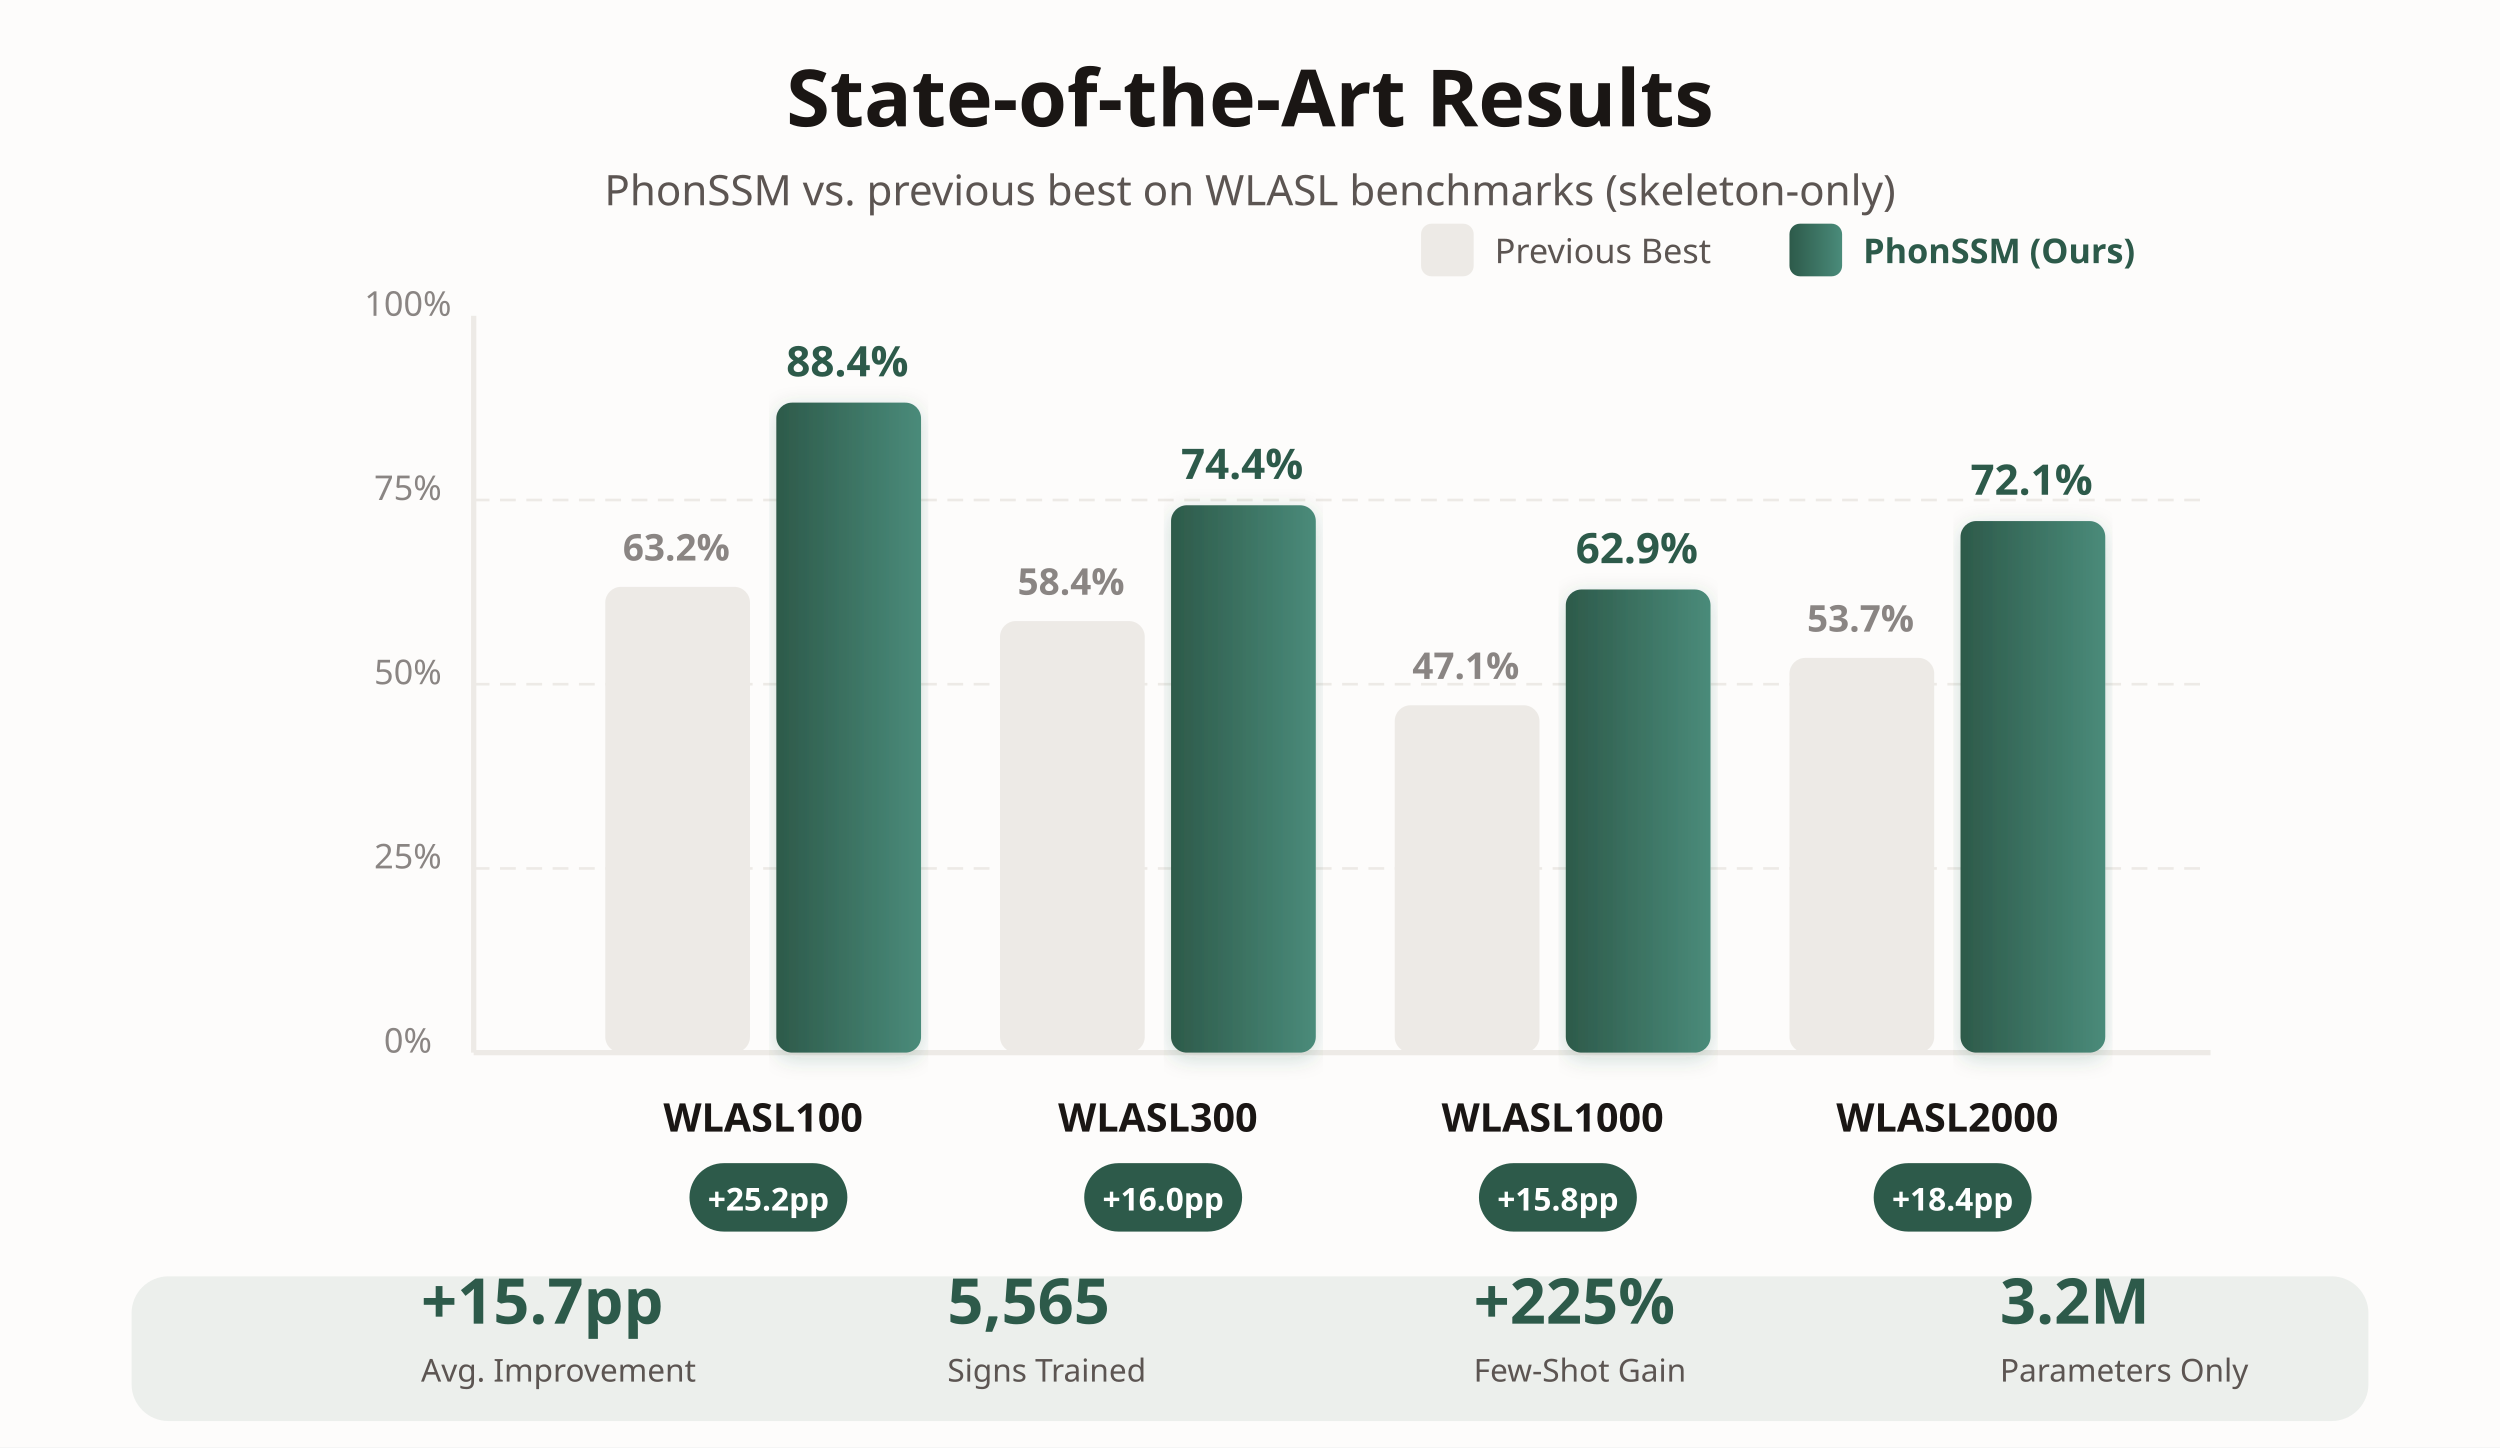
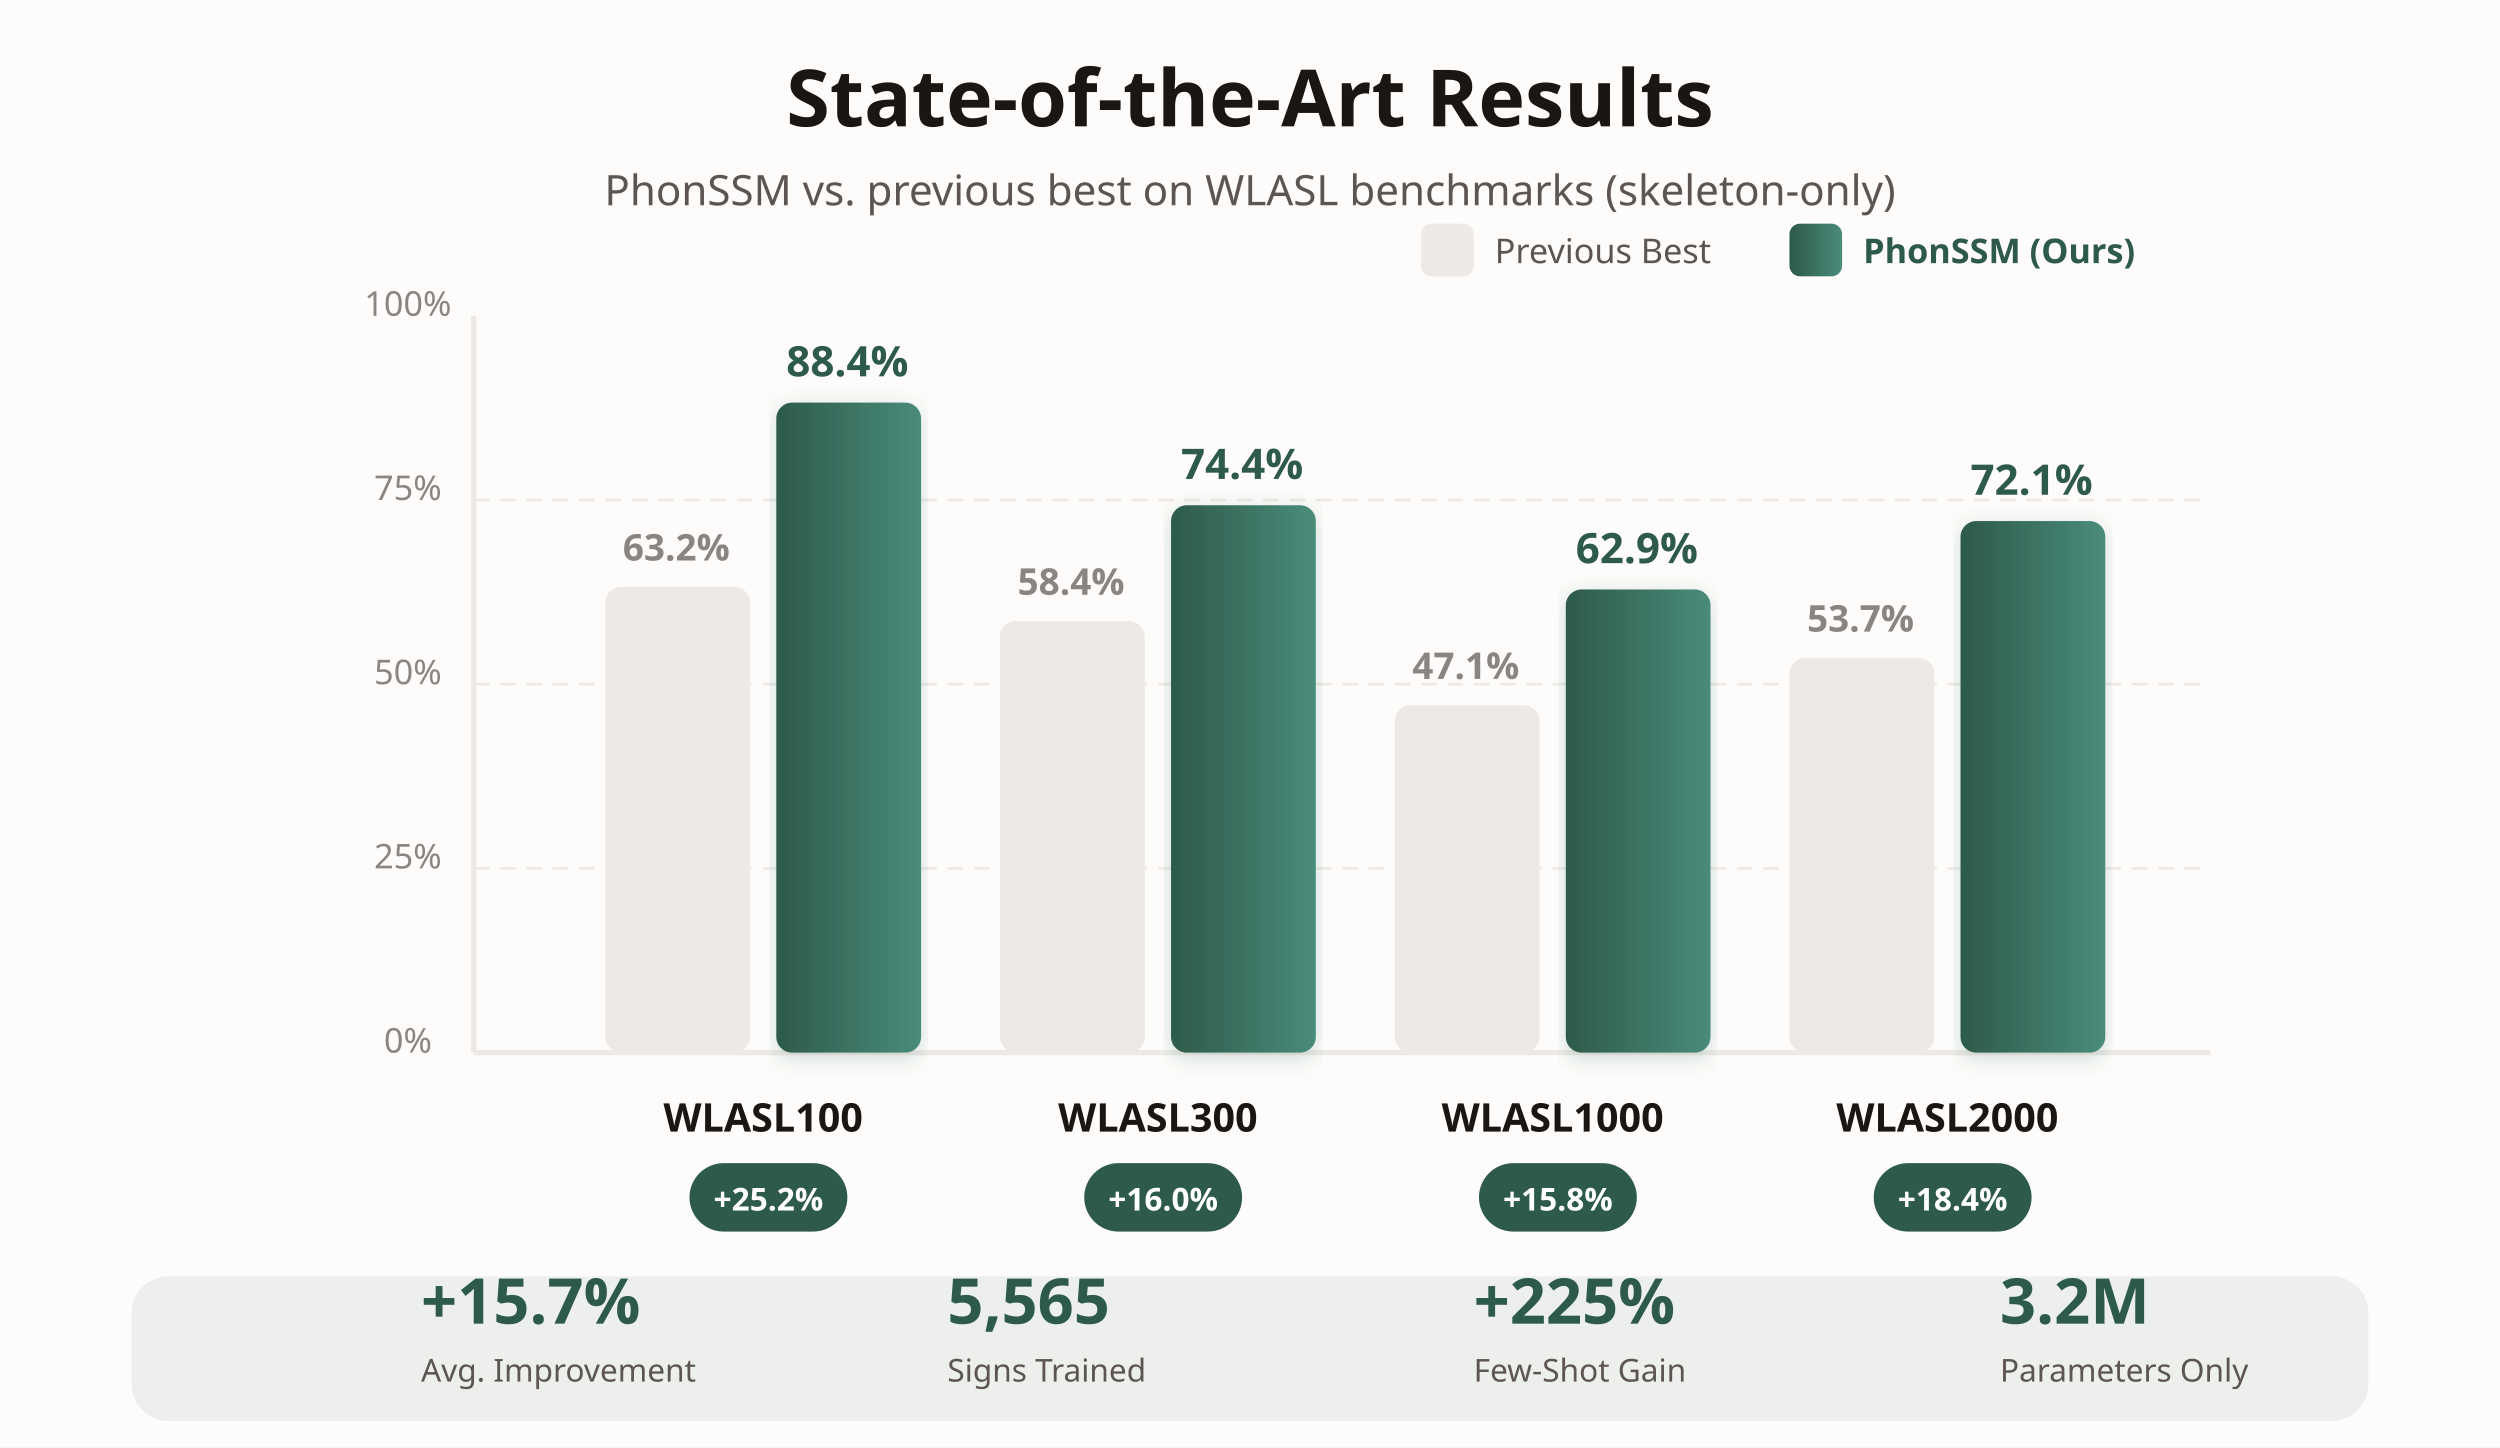
<svg xmlns="http://www.w3.org/2000/svg" width="950" height="550" viewBox="0 0 950 550" fill="none">
  <defs>
    <linearGradient id="barGrad" x1="0%" y1="0%" x2="100%" y2="0%">
      <stop offset="0%" stop-color="#2D5A4A" />
      <stop offset="100%" stop-color="#4A8B7A" />
    </linearGradient>
    <filter id="barShadow" x="-5%" y="-5%" width="110%" height="115%">
      <feDropShadow dx="0" dy="2" stdDeviation="4" flood-color="#2D5A4A" flood-opacity="0.2" />
    </filter>
  </defs>
  <rect width="950" height="550" fill="#FDFCFB" />
  <text x="475" y="48" text-anchor="middle" font-family="system-ui, sans-serif" font-size="30" font-weight="700" fill="#1A1614">
    State-of-the-Art Results
  </text>
  <text x="475" y="78" text-anchor="middle" font-family="system-ui, sans-serif" font-size="16" fill="#5C5552">
    PhonSSM vs. previous best on WLASL benchmarks (skeleton-only)
  </text>
  <g transform="translate(120, 120)">
    <line x1="60" y1="0" x2="60" y2="280" stroke="#EDEAE6" stroke-width="2" />
    <text x="35" y="280" text-anchor="middle" font-family="system-ui, sans-serif" font-size="13" fill="#8A8583">0%</text>
    <text x="35" y="210" text-anchor="middle" font-family="system-ui, sans-serif" font-size="13" fill="#8A8583">25%</text>
    <text x="35" y="140" text-anchor="middle" font-family="system-ui, sans-serif" font-size="13" fill="#8A8583">50%</text>
    <text x="35" y="70" text-anchor="middle" font-family="system-ui, sans-serif" font-size="13" fill="#8A8583">75%</text>
    <text x="35" y="0" text-anchor="middle" font-family="system-ui, sans-serif" font-size="13" fill="#8A8583">100%</text>
    <line x1="60" y1="70" x2="720" y2="70" stroke="#EDEAE6" stroke-width="1" stroke-dasharray="6 4" />
    <line x1="60" y1="140" x2="720" y2="140" stroke="#EDEAE6" stroke-width="1" stroke-dasharray="6 4" />
    <line x1="60" y1="210" x2="720" y2="210" stroke="#EDEAE6" stroke-width="1" stroke-dasharray="6 4" />
    <line x1="60" y1="280" x2="720" y2="280" stroke="#EDEAE6" stroke-width="2" />
    <g transform="translate(110, 0)">
      <rect x="0" y="103" width="55" height="177" rx="6" fill="#EDEAE6" />
      <text x="27" y="93" text-anchor="middle" font-family="system-ui, sans-serif" font-size="14" font-weight="600" fill="#8A8583">63.2%</text>
      <rect x="65" y="33" width="55" height="247" rx="6" fill="url(#barGrad)" filter="url(#barShadow)" />
      <text x="92" y="23" text-anchor="middle" font-family="system-ui, sans-serif" font-size="16" font-weight="700" fill="#2D5A4A">88.4%</text>
      <text x="60" y="310" text-anchor="middle" font-family="system-ui, sans-serif" font-size="15" font-weight="600" fill="#1A1614">WLASL100</text>
      <rect x="32" y="322" width="60" height="26" rx="13" fill="#2D5A4A" />
-       <text x="62" y="340" text-anchor="middle" font-family="system-ui, sans-serif" font-size="12" font-weight="700" fill="white">+25.2pp</text>
+       <text x="62" y="340" text-anchor="middle" font-family="system-ui, sans-serif" font-size="12" font-weight="700" fill="white">+25.2%</text>
    </g>
    <g transform="translate(260, 0)">
      <rect x="0" y="116" width="55" height="164" rx="6" fill="#EDEAE6" />
      <text x="27" y="106" text-anchor="middle" font-family="system-ui, sans-serif" font-size="14" font-weight="600" fill="#8A8583">58.4%</text>
      <rect x="65" y="72" width="55" height="208" rx="6" fill="url(#barGrad)" filter="url(#barShadow)" />
      <text x="92" y="62" text-anchor="middle" font-family="system-ui, sans-serif" font-size="16" font-weight="700" fill="#2D5A4A">74.4%</text>
      <text x="60" y="310" text-anchor="middle" font-family="system-ui, sans-serif" font-size="15" font-weight="600" fill="#1A1614">WLASL300</text>
      <rect x="32" y="322" width="60" height="26" rx="13" fill="#2D5A4A" />
-       <text x="62" y="340" text-anchor="middle" font-family="system-ui, sans-serif" font-size="12" font-weight="700" fill="white">+16.0pp</text>
+       <text x="62" y="340" text-anchor="middle" font-family="system-ui, sans-serif" font-size="12" font-weight="700" fill="white">+16.0%</text>
    </g>
    <g transform="translate(410, 0)">
      <rect x="0" y="148" width="55" height="132" rx="6" fill="#EDEAE6" />
      <text x="27" y="138" text-anchor="middle" font-family="system-ui, sans-serif" font-size="14" font-weight="600" fill="#8A8583">47.1%</text>
      <rect x="65" y="104" width="55" height="176" rx="6" fill="url(#barGrad)" filter="url(#barShadow)" />
      <text x="92" y="94" text-anchor="middle" font-family="system-ui, sans-serif" font-size="16" font-weight="700" fill="#2D5A4A">62.9%</text>
      <text x="60" y="310" text-anchor="middle" font-family="system-ui, sans-serif" font-size="15" font-weight="600" fill="#1A1614">WLASL1000</text>
      <rect x="32" y="322" width="60" height="26" rx="13" fill="#2D5A4A" />
-       <text x="62" y="340" text-anchor="middle" font-family="system-ui, sans-serif" font-size="12" font-weight="700" fill="white">+15.8pp</text>
+       <text x="62" y="340" text-anchor="middle" font-family="system-ui, sans-serif" font-size="12" font-weight="700" fill="white">+15.8%</text>
    </g>
    <g transform="translate(560, 0)">
      <rect x="0" y="130" width="55" height="150" rx="6" fill="#EDEAE6" />
      <text x="27" y="120" text-anchor="middle" font-family="system-ui, sans-serif" font-size="14" font-weight="600" fill="#8A8583">53.7%</text>
      <rect x="65" y="78" width="55" height="202" rx="6" fill="url(#barGrad)" filter="url(#barShadow)" />
      <text x="92" y="68" text-anchor="middle" font-family="system-ui, sans-serif" font-size="16" font-weight="700" fill="#2D5A4A">72.1%</text>
      <text x="60" y="310" text-anchor="middle" font-family="system-ui, sans-serif" font-size="15" font-weight="600" fill="#1A1614">WLASL2000</text>
      <rect x="32" y="322" width="60" height="26" rx="13" fill="#2D5A4A" />
-       <text x="62" y="340" text-anchor="middle" font-family="system-ui, sans-serif" font-size="12" font-weight="700" fill="white">+18.4pp</text>
+       <text x="62" y="340" text-anchor="middle" font-family="system-ui, sans-serif" font-size="12" font-weight="700" fill="white">+18.4%</text>
    </g>
    <g transform="translate(420, -35)">
      <rect x="0" y="0" width="20" height="20" rx="4" fill="#EDEAE6" />
      <text x="28" y="15" font-family="system-ui, sans-serif" font-size="13" fill="#5C5552">Previous Best</text>
      <rect x="140" y="0" width="20" height="20" rx="4" fill="url(#barGrad)" />
      <text x="168" y="15" font-family="system-ui, sans-serif" font-size="13" fill="#2D5A4A" font-weight="600">PhonSSM (Ours)</text>
    </g>
  </g>
  <g transform="translate(50, 485)">
    <rect x="0" y="0" width="850" height="55" rx="14" fill="#2D5A4A" fill-opacity="0.08" />
    <g transform="translate(110, 18)">
-       <text x="0" y="0" font-family="system-ui, sans-serif" font-size="24" font-weight="700" fill="#2D5A4A">+15.7pp</text>
+       <text x="0" y="0" font-family="system-ui, sans-serif" font-size="24" font-weight="700" fill="#2D5A4A">+15.7%</text>
      <text x="0" y="22" font-family="system-ui, sans-serif" font-size="12" fill="#5C5552">Avg. Improvement</text>
    </g>
    <g transform="translate(310, 18)">
      <text x="0" y="0" font-family="system-ui, sans-serif" font-size="24" font-weight="700" fill="#2D5A4A">5,565</text>
      <text x="0" y="22" font-family="system-ui, sans-serif" font-size="12" fill="#5C5552">Signs Trained</text>
    </g>
    <g transform="translate(510, 18)">
      <text x="0" y="0" font-family="system-ui, sans-serif" font-size="24" font-weight="700" fill="#2D5A4A">+225%</text>
      <text x="0" y="22" font-family="system-ui, sans-serif" font-size="12" fill="#5C5552">Few-Shot Gain</text>
    </g>
    <g transform="translate(710, 18)">
      <text x="0" y="0" font-family="system-ui, sans-serif" font-size="24" font-weight="700" fill="#2D5A4A">3.2M</text>
      <text x="0" y="22" font-family="system-ui, sans-serif" font-size="12" fill="#5C5552">Parameters Only</text>
    </g>
  </g>
</svg>
